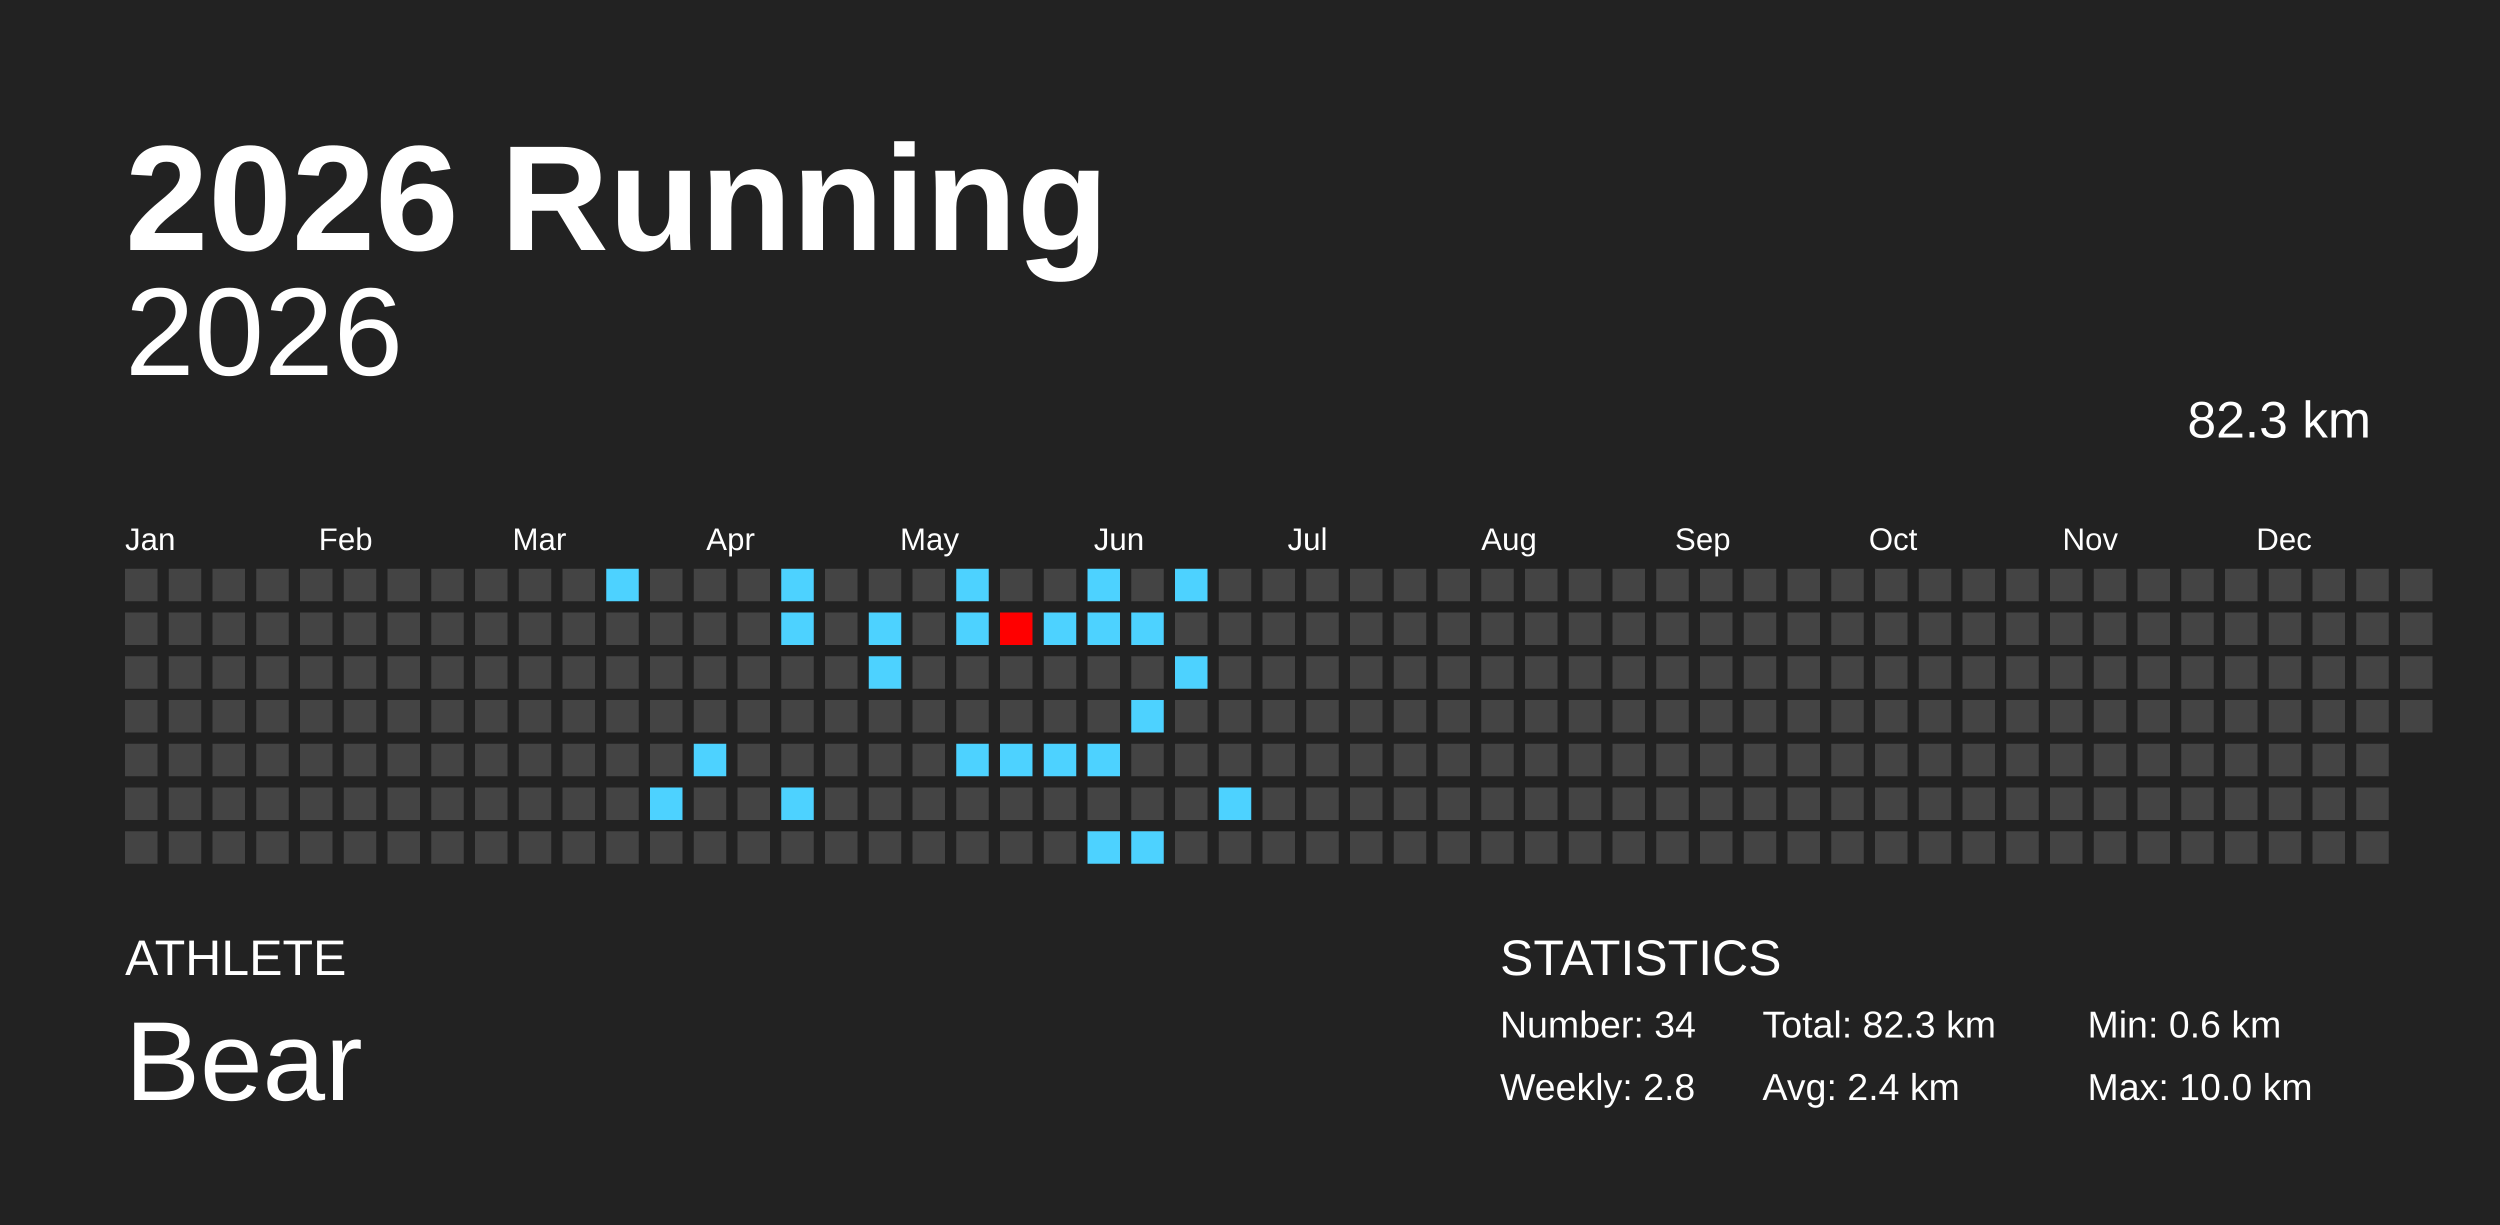
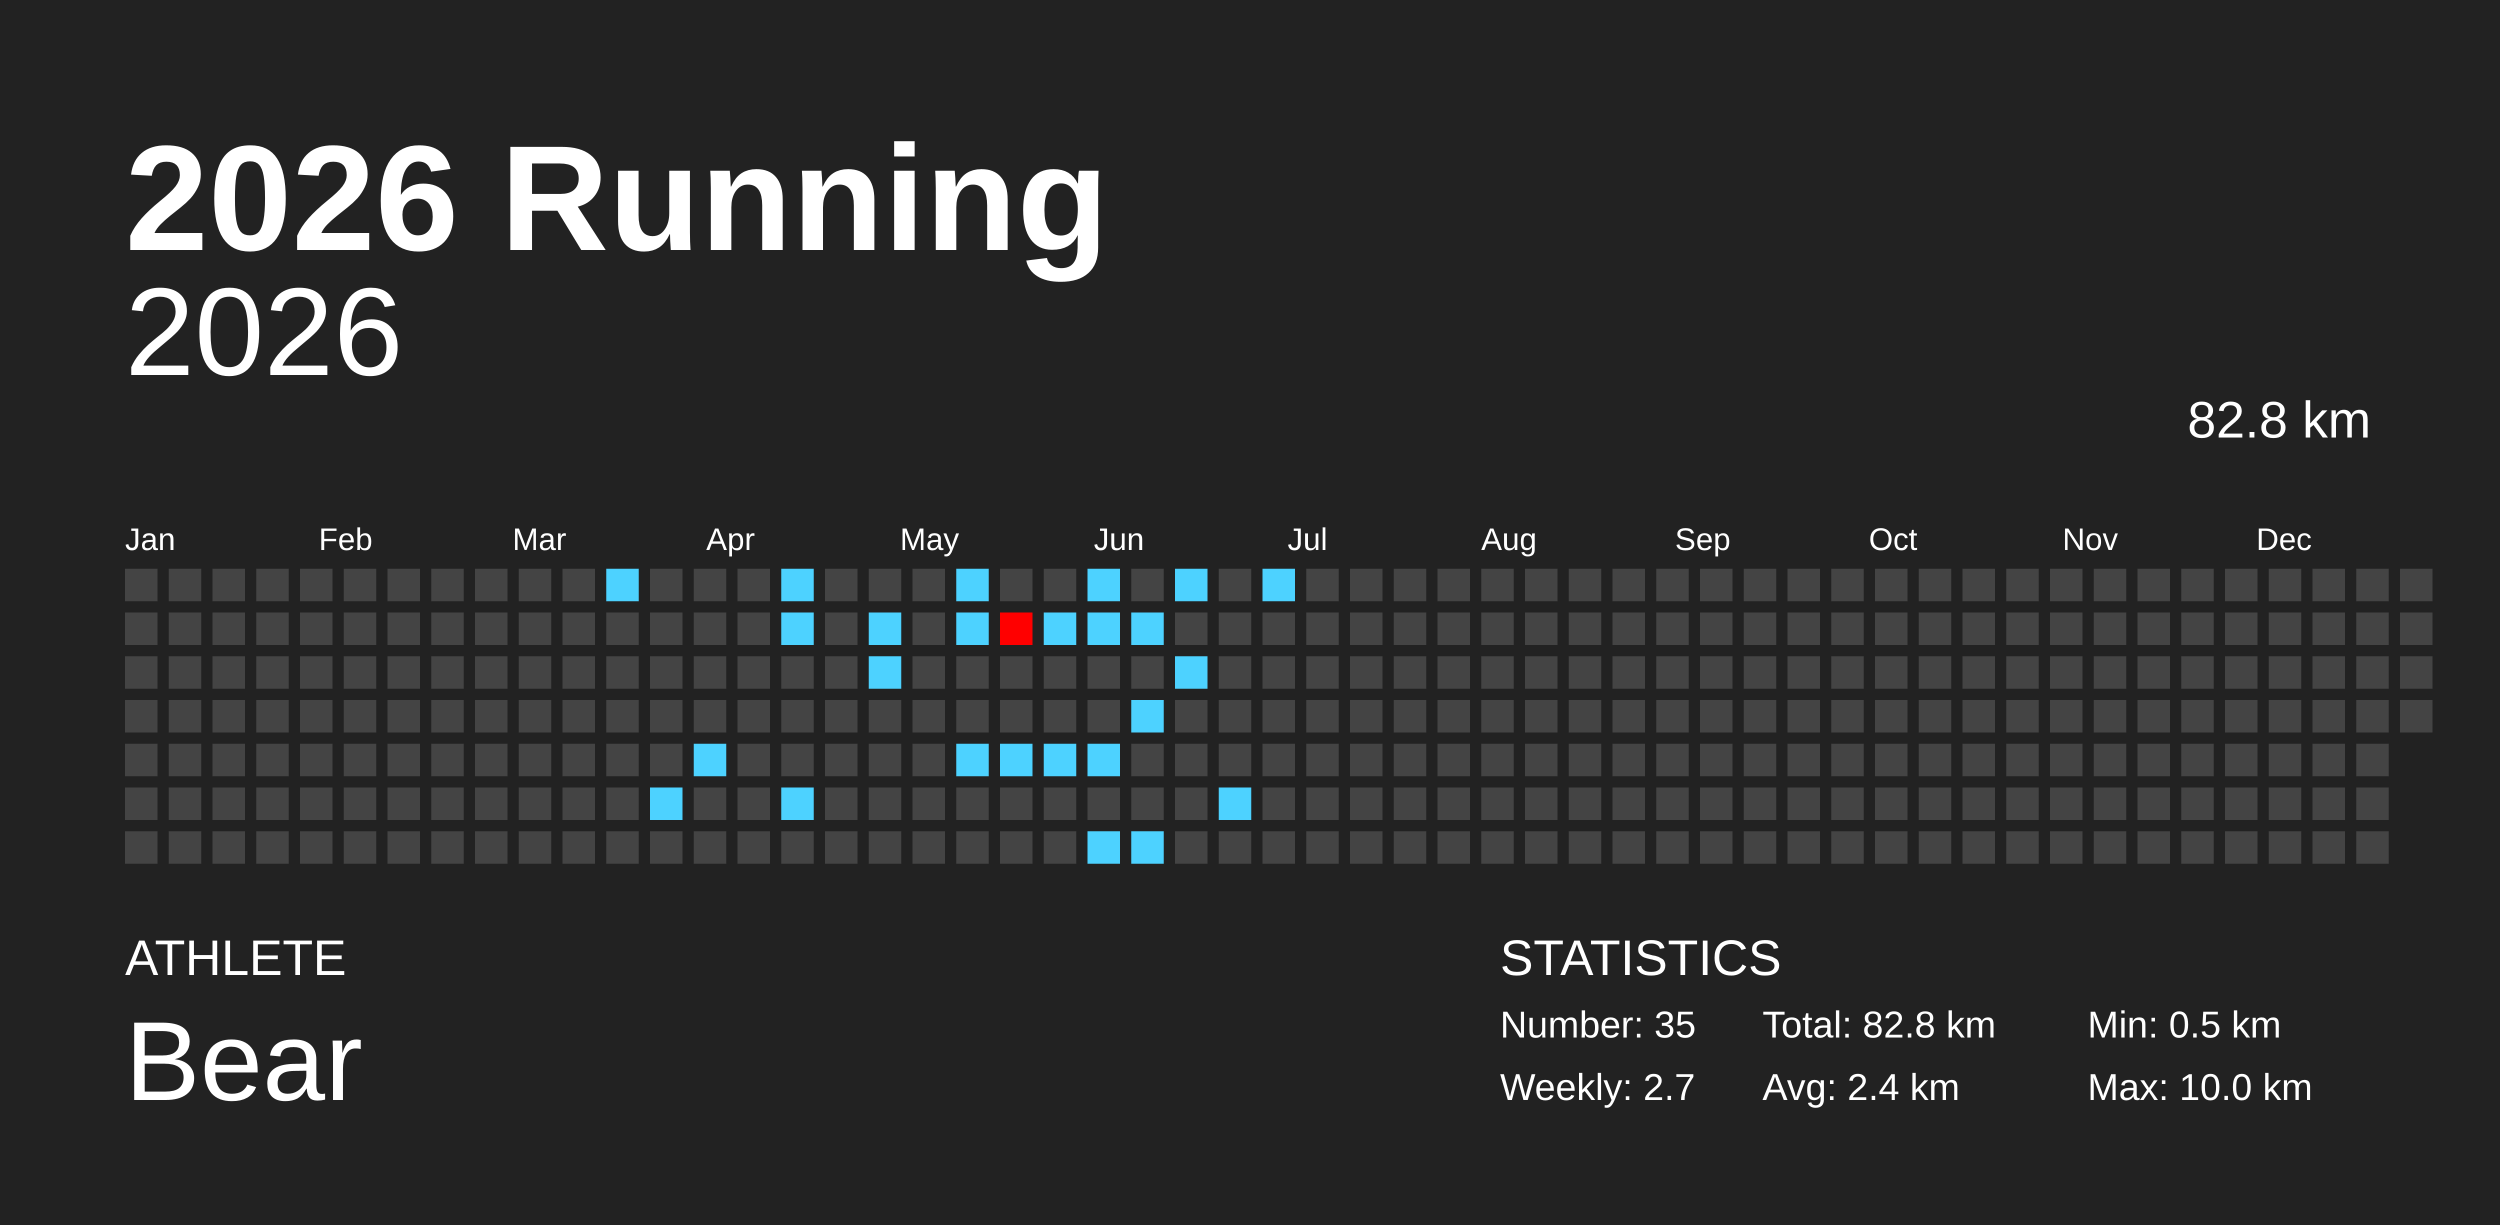
<svg xmlns="http://www.w3.org/2000/svg" baseProfile="full" height="98mm" version="1.1" viewBox="0,0,200,98" width="200mm">
  <defs />
  <rect fill="#222222" height="98" width="200" x="0" y="0" />
  <text fill="#FFFFFF" style="font-size:12px; font-family:Arial; font-weight:bold;" x="10" y="20">2026 Running</text>
  <text fill="#FFFFFF" style="font-size:4px; font-family:Arial" x="10" y="78">ATHLETE</text>
  <text fill="#FFFFFF" style="font-size:9px; font-family:Arial" x="10" y="88">Bear</text>
  <text fill="#FFFFFF" style="font-size:4px; font-family:Arial" x="120" y="78">STATISTICS</text>
-   <text fill="#FFFFFF" style="font-size:3px; font-family:Arial" x="120" y="83">Number: 34</text>
-   <text fill="#FFFFFF" style="font-size:3px; font-family:Arial" x="120" y="88">Weekly: 2.8</text>
-   <text fill="#FFFFFF" style="font-size:3px; font-family:Arial" x="141" y="83">Total: 82.3 km</text>
+   <text fill="#FFFFFF" style="font-size:3px; font-family:Arial" x="120" y="83">Number: 35</text>
+   <text fill="#FFFFFF" style="font-size:3px; font-family:Arial" x="120" y="88">Weekly: 2.7</text>
+   <text fill="#FFFFFF" style="font-size:3px; font-family:Arial" x="141" y="83">Total: 82.8 km</text>
  <text fill="#FFFFFF" style="font-size:3px; font-family:Arial" x="141" y="88">Avg: 2.4 km</text>
-   <text fill="#FFFFFF" style="font-size:3px; font-family:Arial" x="167" y="83">Min: 0.6 km</text>
+   <text fill="#FFFFFF" style="font-size:3px; font-family:Arial" x="167" y="83">Min: 0.5 km</text>
  <text fill="#FFFFFF" style="font-size:3px; font-family:Arial" x="167" y="88">Max: 10.0 km</text>
  <text alignment-baseline="hanging" fill="#FFFFFF" style="font-size:10.0px; font-family:Arial;" x="10" y="30">2026</text>
-   <text alignment-baseline="hanging" fill="#FFFFFF" style="font-size:4.125px; font-family:Arial;" x="175" y="35">82.3 km</text>
+   <text alignment-baseline="hanging" fill="#FFFFFF" style="font-size:4.125px; font-family:Arial;" x="175" y="35">82.8 km</text>
  <text fill="#FFFFFF" style="font-size:2.5px; font-family:Arial" x="10.0" y="44">Jan</text>
  <text fill="#FFFFFF" style="font-size:2.5px; font-family:Arial" x="25.5" y="44">Feb</text>
  <text fill="#FFFFFF" style="font-size:2.5px; font-family:Arial" x="41.0" y="44">Mar</text>
  <text fill="#FFFFFF" style="font-size:2.5px; font-family:Arial" x="56.5" y="44">Apr</text>
  <text fill="#FFFFFF" style="font-size:2.5px; font-family:Arial" x="72.0" y="44">May</text>
  <text fill="#FFFFFF" style="font-size:2.5px; font-family:Arial" x="87.5" y="44">Jun</text>
  <text fill="#FFFFFF" style="font-size:2.5px; font-family:Arial" x="103.0" y="44">Jul</text>
  <text fill="#FFFFFF" style="font-size:2.5px; font-family:Arial" x="118.5" y="44">Aug</text>
  <text fill="#FFFFFF" style="font-size:2.5px; font-family:Arial" x="134.0" y="44">Sep</text>
  <text fill="#FFFFFF" style="font-size:2.5px; font-family:Arial" x="149.5" y="44">Oct</text>
  <text fill="#FFFFFF" style="font-size:2.5px; font-family:Arial" x="165.0" y="44">Nov</text>
  <text fill="#FFFFFF" style="font-size:2.5px; font-family:Arial" x="180.5" y="44">Dec</text>
  <rect fill="#444444" height="2.6" width="2.6" x="10.0" y="45.5" />
  <rect fill="#444444" height="2.6" width="2.6" x="10.0" y="49.0" />
  <rect fill="#444444" height="2.6" width="2.6" x="10.0" y="52.5" />
  <rect fill="#444444" height="2.6" width="2.6" x="10.0" y="56.0" />
  <rect fill="#444444" height="2.6" width="2.6" x="10.0" y="59.5" />
  <rect fill="#444444" height="2.6" width="2.6" x="10.0" y="63.0" />
  <rect fill="#444444" height="2.6" width="2.6" x="10.0" y="66.5" />
  <rect fill="#444444" height="2.6" width="2.6" x="13.5" y="45.5" />
  <rect fill="#444444" height="2.6" width="2.6" x="13.5" y="49.0" />
  <rect fill="#444444" height="2.6" width="2.6" x="13.5" y="52.5" />
  <rect fill="#444444" height="2.6" width="2.6" x="13.5" y="56.0" />
  <rect fill="#444444" height="2.6" width="2.6" x="13.5" y="59.5" />
  <rect fill="#444444" height="2.6" width="2.6" x="13.5" y="63.0" />
  <rect fill="#444444" height="2.6" width="2.6" x="13.5" y="66.5" />
  <rect fill="#444444" height="2.6" width="2.6" x="17.0" y="45.5" />
  <rect fill="#444444" height="2.6" width="2.6" x="17.0" y="49.0" />
  <rect fill="#444444" height="2.6" width="2.6" x="17.0" y="52.5" />
  <rect fill="#444444" height="2.6" width="2.6" x="17.0" y="56.0" />
  <rect fill="#444444" height="2.6" width="2.6" x="17.0" y="59.5" />
  <rect fill="#444444" height="2.6" width="2.6" x="17.0" y="63.0" />
  <rect fill="#444444" height="2.6" width="2.6" x="17.0" y="66.5" />
  <rect fill="#444444" height="2.6" width="2.6" x="20.5" y="45.5" />
  <rect fill="#444444" height="2.6" width="2.6" x="20.5" y="49.0" />
  <rect fill="#444444" height="2.6" width="2.6" x="20.5" y="52.5" />
  <rect fill="#444444" height="2.6" width="2.6" x="20.5" y="56.0" />
  <rect fill="#444444" height="2.6" width="2.6" x="20.5" y="59.5" />
  <rect fill="#444444" height="2.6" width="2.6" x="20.5" y="63.0" />
  <rect fill="#444444" height="2.6" width="2.6" x="20.5" y="66.5" />
  <rect fill="#444444" height="2.6" width="2.6" x="24.0" y="45.5" />
  <rect fill="#444444" height="2.6" width="2.6" x="24.0" y="49.0" />
  <rect fill="#444444" height="2.6" width="2.6" x="24.0" y="52.5" />
  <rect fill="#444444" height="2.6" width="2.6" x="24.0" y="56.0" />
  <rect fill="#444444" height="2.6" width="2.6" x="24.0" y="59.5" />
  <rect fill="#444444" height="2.6" width="2.6" x="24.0" y="63.0" />
  <rect fill="#444444" height="2.6" width="2.6" x="24.0" y="66.5" />
  <rect fill="#444444" height="2.6" width="2.6" x="27.5" y="45.5" />
  <rect fill="#444444" height="2.6" width="2.6" x="27.5" y="49.0" />
  <rect fill="#444444" height="2.6" width="2.6" x="27.5" y="52.5" />
  <rect fill="#444444" height="2.6" width="2.6" x="27.5" y="56.0" />
  <rect fill="#444444" height="2.6" width="2.6" x="27.5" y="59.5" />
  <rect fill="#444444" height="2.6" width="2.6" x="27.5" y="63.0" />
  <rect fill="#444444" height="2.6" width="2.6" x="27.5" y="66.5" />
  <rect fill="#444444" height="2.6" width="2.6" x="31.0" y="45.5" />
  <rect fill="#444444" height="2.6" width="2.6" x="31.0" y="49.0" />
  <rect fill="#444444" height="2.6" width="2.6" x="31.0" y="52.5" />
  <rect fill="#444444" height="2.6" width="2.6" x="31.0" y="56.0" />
  <rect fill="#444444" height="2.6" width="2.6" x="31.0" y="59.5" />
  <rect fill="#444444" height="2.6" width="2.6" x="31.0" y="63.0" />
  <rect fill="#444444" height="2.6" width="2.6" x="31.0" y="66.5" />
  <rect fill="#444444" height="2.6" width="2.6" x="34.5" y="45.5" />
  <rect fill="#444444" height="2.6" width="2.6" x="34.5" y="49.0" />
  <rect fill="#444444" height="2.6" width="2.6" x="34.5" y="52.5" />
  <rect fill="#444444" height="2.6" width="2.6" x="34.5" y="56.0" />
  <rect fill="#444444" height="2.6" width="2.6" x="34.5" y="59.5" />
  <rect fill="#444444" height="2.6" width="2.6" x="34.5" y="63.0" />
  <rect fill="#444444" height="2.6" width="2.6" x="34.5" y="66.5" />
  <rect fill="#444444" height="2.6" width="2.6" x="38.0" y="45.5" />
  <rect fill="#444444" height="2.6" width="2.6" x="38.0" y="49.0" />
  <rect fill="#444444" height="2.6" width="2.6" x="38.0" y="52.5" />
  <rect fill="#444444" height="2.6" width="2.6" x="38.0" y="56.0" />
  <rect fill="#444444" height="2.6" width="2.6" x="38.0" y="59.5" />
  <rect fill="#444444" height="2.6" width="2.6" x="38.0" y="63.0" />
  <rect fill="#444444" height="2.6" width="2.6" x="38.0" y="66.5" />
  <rect fill="#444444" height="2.6" width="2.6" x="41.5" y="45.5" />
  <rect fill="#444444" height="2.6" width="2.6" x="41.5" y="49.0" />
  <rect fill="#444444" height="2.6" width="2.6" x="41.5" y="52.5" />
  <rect fill="#444444" height="2.6" width="2.6" x="41.5" y="56.0" />
  <rect fill="#444444" height="2.6" width="2.6" x="41.5" y="59.5" />
  <rect fill="#444444" height="2.6" width="2.6" x="41.5" y="63.0" />
  <rect fill="#444444" height="2.6" width="2.6" x="41.5" y="66.5" />
  <rect fill="#444444" height="2.6" width="2.6" x="45.0" y="45.5" />
  <rect fill="#444444" height="2.6" width="2.6" x="45.0" y="49.0" />
  <rect fill="#444444" height="2.6" width="2.6" x="45.0" y="52.5" />
  <rect fill="#444444" height="2.6" width="2.6" x="45.0" y="56.0" />
  <rect fill="#444444" height="2.6" width="2.6" x="45.0" y="59.5" />
  <rect fill="#444444" height="2.6" width="2.6" x="45.0" y="63.0" />
  <rect fill="#444444" height="2.6" width="2.6" x="45.0" y="66.5" />
  <rect fill="#4dd2ff" height="2.6" width="2.6" x="48.5" y="45.5" />
  <rect fill="#444444" height="2.6" width="2.6" x="48.5" y="49.0" />
  <rect fill="#444444" height="2.6" width="2.6" x="48.5" y="52.5" />
  <rect fill="#444444" height="2.6" width="2.6" x="48.5" y="56.0" />
  <rect fill="#444444" height="2.6" width="2.6" x="48.5" y="59.5" />
  <rect fill="#444444" height="2.6" width="2.6" x="48.5" y="63.0" />
  <rect fill="#444444" height="2.6" width="2.6" x="48.5" y="66.5" />
  <rect fill="#444444" height="2.6" width="2.6" x="52.0" y="45.5" />
  <rect fill="#444444" height="2.6" width="2.6" x="52.0" y="49.0" />
  <rect fill="#444444" height="2.6" width="2.6" x="52.0" y="52.5" />
  <rect fill="#444444" height="2.6" width="2.6" x="52.0" y="56.0" />
  <rect fill="#444444" height="2.6" width="2.6" x="52.0" y="59.5" />
  <rect fill="#4dd2ff" height="2.6" width="2.6" x="52.0" y="63.0" />
  <rect fill="#444444" height="2.6" width="2.6" x="52.0" y="66.5" />
  <rect fill="#444444" height="2.6" width="2.6" x="55.5" y="45.5" />
  <rect fill="#444444" height="2.6" width="2.6" x="55.5" y="49.0" />
  <rect fill="#444444" height="2.6" width="2.6" x="55.5" y="52.5" />
  <rect fill="#444444" height="2.6" width="2.6" x="55.5" y="56.0" />
  <rect fill="#4dd2ff" height="2.6" width="2.6" x="55.5" y="59.5" />
  <rect fill="#444444" height="2.6" width="2.6" x="55.5" y="63.0" />
  <rect fill="#444444" height="2.6" width="2.6" x="55.5" y="66.5" />
  <rect fill="#444444" height="2.6" width="2.6" x="59.0" y="45.5" />
  <rect fill="#444444" height="2.6" width="2.6" x="59.0" y="49.0" />
  <rect fill="#444444" height="2.6" width="2.6" x="59.0" y="52.5" />
  <rect fill="#444444" height="2.6" width="2.6" x="59.0" y="56.0" />
  <rect fill="#444444" height="2.6" width="2.6" x="59.0" y="59.5" />
  <rect fill="#444444" height="2.6" width="2.6" x="59.0" y="63.0" />
  <rect fill="#444444" height="2.6" width="2.6" x="59.0" y="66.5" />
  <rect fill="#4dd2ff" height="2.6" width="2.6" x="62.5" y="45.5" />
  <rect fill="#4dd2ff" height="2.6" width="2.6" x="62.5" y="49.0" />
  <rect fill="#444444" height="2.6" width="2.6" x="62.5" y="52.5" />
  <rect fill="#444444" height="2.6" width="2.6" x="62.5" y="56.0" />
  <rect fill="#444444" height="2.6" width="2.6" x="62.5" y="59.5" />
  <rect fill="#4dd2ff" height="2.6" width="2.6" x="62.5" y="63.0" />
  <rect fill="#444444" height="2.6" width="2.6" x="62.5" y="66.5" />
  <rect fill="#444444" height="2.6" width="2.6" x="66.0" y="45.5" />
  <rect fill="#444444" height="2.6" width="2.6" x="66.0" y="49.0" />
  <rect fill="#444444" height="2.6" width="2.6" x="66.0" y="52.5" />
  <rect fill="#444444" height="2.6" width="2.6" x="66.0" y="56.0" />
  <rect fill="#444444" height="2.6" width="2.6" x="66.0" y="59.5" />
  <rect fill="#444444" height="2.6" width="2.6" x="66.0" y="63.0" />
  <rect fill="#444444" height="2.6" width="2.6" x="66.0" y="66.5" />
  <rect fill="#444444" height="2.6" width="2.6" x="69.5" y="45.5" />
  <rect fill="#4dd2ff" height="2.6" width="2.6" x="69.5" y="49.0" />
  <rect fill="#4dd2ff" height="2.6" width="2.6" x="69.5" y="52.5" />
  <rect fill="#444444" height="2.6" width="2.6" x="69.5" y="56.0" />
  <rect fill="#444444" height="2.6" width="2.6" x="69.5" y="59.5" />
  <rect fill="#444444" height="2.6" width="2.6" x="69.5" y="63.0" />
  <rect fill="#444444" height="2.6" width="2.6" x="69.5" y="66.5" />
  <rect fill="#444444" height="2.6" width="2.6" x="73.0" y="45.5" />
  <rect fill="#444444" height="2.6" width="2.6" x="73.0" y="49.0" />
  <rect fill="#444444" height="2.6" width="2.6" x="73.0" y="52.5" />
  <rect fill="#444444" height="2.6" width="2.6" x="73.0" y="56.0" />
  <rect fill="#444444" height="2.6" width="2.6" x="73.0" y="59.5" />
  <rect fill="#444444" height="2.6" width="2.6" x="73.0" y="63.0" />
  <rect fill="#444444" height="2.6" width="2.6" x="73.0" y="66.5" />
  <rect fill="#4dd2ff" height="2.6" width="2.6" x="76.5" y="45.5" />
  <rect fill="#4dd2ff" height="2.6" width="2.6" x="76.5" y="49.0" />
  <rect fill="#444444" height="2.6" width="2.6" x="76.5" y="52.5" />
  <rect fill="#444444" height="2.6" width="2.6" x="76.5" y="56.0" />
  <rect fill="#4dd2ff" height="2.6" width="2.6" x="76.5" y="59.5" />
  <rect fill="#444444" height="2.6" width="2.6" x="76.5" y="63.0" />
  <rect fill="#444444" height="2.6" width="2.6" x="76.5" y="66.5" />
  <rect fill="#444444" height="2.6" width="2.6" x="80.0" y="45.5" />
  <rect fill="#ff0000" height="2.6" width="2.6" x="80.0" y="49.0" />
  <rect fill="#444444" height="2.6" width="2.6" x="80.0" y="52.5" />
  <rect fill="#444444" height="2.6" width="2.6" x="80.0" y="56.0" />
  <rect fill="#4dd2ff" height="2.6" width="2.6" x="80.0" y="59.5" />
  <rect fill="#444444" height="2.6" width="2.6" x="80.0" y="63.0" />
  <rect fill="#444444" height="2.6" width="2.6" x="80.0" y="66.5" />
  <rect fill="#444444" height="2.6" width="2.6" x="83.5" y="45.5" />
  <rect fill="#4dd2ff" height="2.6" width="2.6" x="83.5" y="49.0" />
  <rect fill="#444444" height="2.6" width="2.6" x="83.5" y="52.5" />
  <rect fill="#444444" height="2.6" width="2.6" x="83.5" y="56.0" />
  <rect fill="#4dd2ff" height="2.6" width="2.6" x="83.5" y="59.5" />
  <rect fill="#444444" height="2.6" width="2.6" x="83.5" y="63.0" />
  <rect fill="#444444" height="2.6" width="2.6" x="83.5" y="66.5" />
  <rect fill="#4dd2ff" height="2.6" width="2.6" x="87.0" y="45.5" />
  <rect fill="#4dd2ff" height="2.6" width="2.6" x="87.0" y="49.0" />
  <rect fill="#444444" height="2.6" width="2.6" x="87.0" y="52.5" />
  <rect fill="#444444" height="2.6" width="2.6" x="87.0" y="56.0" />
  <rect fill="#4dd2ff" height="2.6" width="2.6" x="87.0" y="59.5" />
  <rect fill="#444444" height="2.6" width="2.6" x="87.0" y="63.0" />
  <rect fill="#4dd2ff" height="2.6" width="2.6" x="87.0" y="66.5" />
  <rect fill="#444444" height="2.6" width="2.6" x="90.5" y="45.5" />
  <rect fill="#4dd2ff" height="2.6" width="2.6" x="90.5" y="49.0" />
  <rect fill="#444444" height="2.6" width="2.6" x="90.5" y="52.5" />
  <rect fill="#4dd2ff" height="2.6" width="2.6" x="90.5" y="56.0" />
  <rect fill="#444444" height="2.6" width="2.6" x="90.5" y="59.5" />
  <rect fill="#444444" height="2.6" width="2.6" x="90.5" y="63.0" />
  <rect fill="#4dd2ff" height="2.6" width="2.6" x="90.5" y="66.5" />
  <rect fill="#4dd2ff" height="2.6" width="2.6" x="94.0" y="45.5" />
  <rect fill="#444444" height="2.6" width="2.6" x="94.0" y="49.0" />
  <rect fill="#4dd2ff" height="2.6" width="2.6" x="94.0" y="52.5" />
  <rect fill="#444444" height="2.6" width="2.6" x="94.0" y="56.0" />
  <rect fill="#444444" height="2.6" width="2.6" x="94.0" y="59.5" />
  <rect fill="#444444" height="2.6" width="2.6" x="94.0" y="63.0" />
  <rect fill="#444444" height="2.6" width="2.6" x="94.0" y="66.5" />
  <rect fill="#444444" height="2.6" width="2.6" x="97.5" y="45.5" />
  <rect fill="#444444" height="2.6" width="2.6" x="97.5" y="49.0" />
  <rect fill="#444444" height="2.6" width="2.6" x="97.5" y="52.5" />
  <rect fill="#444444" height="2.6" width="2.6" x="97.5" y="56.0" />
  <rect fill="#444444" height="2.6" width="2.6" x="97.5" y="59.5" />
  <rect fill="#4dd2ff" height="2.6" width="2.6" x="97.5" y="63.0" />
  <rect fill="#444444" height="2.6" width="2.6" x="97.5" y="66.5" />
-   <rect fill="#444444" height="2.6" width="2.6" x="101.0" y="45.5" />
+   <rect fill="#4dd2ff" height="2.6" width="2.6" x="101.0" y="45.5" />
  <rect fill="#444444" height="2.6" width="2.6" x="101.0" y="49.0" />
  <rect fill="#444444" height="2.6" width="2.6" x="101.0" y="52.5" />
  <rect fill="#444444" height="2.6" width="2.6" x="101.0" y="56.0" />
  <rect fill="#444444" height="2.6" width="2.6" x="101.0" y="59.5" />
  <rect fill="#444444" height="2.6" width="2.6" x="101.0" y="63.0" />
  <rect fill="#444444" height="2.6" width="2.6" x="101.0" y="66.5" />
  <rect fill="#444444" height="2.6" width="2.6" x="104.5" y="45.5" />
  <rect fill="#444444" height="2.6" width="2.6" x="104.5" y="49.0" />
  <rect fill="#444444" height="2.6" width="2.6" x="104.5" y="52.5" />
  <rect fill="#444444" height="2.6" width="2.6" x="104.5" y="56.0" />
  <rect fill="#444444" height="2.6" width="2.6" x="104.5" y="59.5" />
  <rect fill="#444444" height="2.6" width="2.6" x="104.5" y="63.0" />
  <rect fill="#444444" height="2.6" width="2.6" x="104.5" y="66.5" />
  <rect fill="#444444" height="2.6" width="2.6" x="108.0" y="45.5" />
  <rect fill="#444444" height="2.6" width="2.6" x="108.0" y="49.0" />
  <rect fill="#444444" height="2.6" width="2.6" x="108.0" y="52.5" />
  <rect fill="#444444" height="2.6" width="2.6" x="108.0" y="56.0" />
  <rect fill="#444444" height="2.6" width="2.6" x="108.0" y="59.5" />
  <rect fill="#444444" height="2.6" width="2.6" x="108.0" y="63.0" />
  <rect fill="#444444" height="2.6" width="2.6" x="108.0" y="66.5" />
  <rect fill="#444444" height="2.6" width="2.6" x="111.5" y="45.5" />
  <rect fill="#444444" height="2.6" width="2.6" x="111.5" y="49.0" />
  <rect fill="#444444" height="2.6" width="2.6" x="111.5" y="52.5" />
  <rect fill="#444444" height="2.6" width="2.6" x="111.5" y="56.0" />
  <rect fill="#444444" height="2.6" width="2.6" x="111.5" y="59.5" />
  <rect fill="#444444" height="2.6" width="2.6" x="111.5" y="63.0" />
  <rect fill="#444444" height="2.6" width="2.6" x="111.5" y="66.5" />
  <rect fill="#444444" height="2.6" width="2.6" x="115.0" y="45.5" />
  <rect fill="#444444" height="2.6" width="2.6" x="115.0" y="49.0" />
  <rect fill="#444444" height="2.6" width="2.6" x="115.0" y="52.5" />
  <rect fill="#444444" height="2.6" width="2.6" x="115.0" y="56.0" />
  <rect fill="#444444" height="2.6" width="2.6" x="115.0" y="59.5" />
  <rect fill="#444444" height="2.6" width="2.6" x="115.0" y="63.0" />
  <rect fill="#444444" height="2.6" width="2.6" x="115.0" y="66.5" />
  <rect fill="#444444" height="2.6" width="2.6" x="118.5" y="45.5" />
  <rect fill="#444444" height="2.6" width="2.6" x="118.5" y="49.0" />
  <rect fill="#444444" height="2.6" width="2.6" x="118.5" y="52.5" />
  <rect fill="#444444" height="2.6" width="2.6" x="118.5" y="56.0" />
  <rect fill="#444444" height="2.6" width="2.6" x="118.5" y="59.5" />
  <rect fill="#444444" height="2.6" width="2.6" x="118.5" y="63.0" />
  <rect fill="#444444" height="2.6" width="2.6" x="118.5" y="66.5" />
  <rect fill="#444444" height="2.6" width="2.6" x="122.0" y="45.5" />
  <rect fill="#444444" height="2.6" width="2.6" x="122.0" y="49.0" />
  <rect fill="#444444" height="2.6" width="2.6" x="122.0" y="52.5" />
  <rect fill="#444444" height="2.6" width="2.6" x="122.0" y="56.0" />
  <rect fill="#444444" height="2.6" width="2.6" x="122.0" y="59.5" />
  <rect fill="#444444" height="2.6" width="2.6" x="122.0" y="63.0" />
  <rect fill="#444444" height="2.6" width="2.6" x="122.0" y="66.5" />
  <rect fill="#444444" height="2.6" width="2.6" x="125.5" y="45.5" />
  <rect fill="#444444" height="2.6" width="2.6" x="125.5" y="49.0" />
  <rect fill="#444444" height="2.6" width="2.6" x="125.5" y="52.5" />
  <rect fill="#444444" height="2.6" width="2.6" x="125.5" y="56.0" />
  <rect fill="#444444" height="2.6" width="2.6" x="125.5" y="59.5" />
  <rect fill="#444444" height="2.6" width="2.6" x="125.5" y="63.0" />
  <rect fill="#444444" height="2.6" width="2.6" x="125.5" y="66.5" />
  <rect fill="#444444" height="2.6" width="2.6" x="129.0" y="45.5" />
  <rect fill="#444444" height="2.6" width="2.6" x="129.0" y="49.0" />
  <rect fill="#444444" height="2.6" width="2.6" x="129.0" y="52.5" />
  <rect fill="#444444" height="2.6" width="2.6" x="129.0" y="56.0" />
  <rect fill="#444444" height="2.6" width="2.6" x="129.0" y="59.5" />
  <rect fill="#444444" height="2.6" width="2.6" x="129.0" y="63.0" />
  <rect fill="#444444" height="2.6" width="2.6" x="129.0" y="66.5" />
  <rect fill="#444444" height="2.6" width="2.6" x="132.5" y="45.5" />
  <rect fill="#444444" height="2.6" width="2.6" x="132.5" y="49.0" />
  <rect fill="#444444" height="2.6" width="2.6" x="132.5" y="52.5" />
  <rect fill="#444444" height="2.6" width="2.6" x="132.5" y="56.0" />
  <rect fill="#444444" height="2.6" width="2.6" x="132.5" y="59.5" />
  <rect fill="#444444" height="2.6" width="2.6" x="132.5" y="63.0" />
  <rect fill="#444444" height="2.6" width="2.6" x="132.5" y="66.5" />
  <rect fill="#444444" height="2.6" width="2.6" x="136.0" y="45.5" />
  <rect fill="#444444" height="2.6" width="2.6" x="136.0" y="49.0" />
  <rect fill="#444444" height="2.6" width="2.6" x="136.0" y="52.5" />
  <rect fill="#444444" height="2.6" width="2.6" x="136.0" y="56.0" />
  <rect fill="#444444" height="2.6" width="2.6" x="136.0" y="59.5" />
  <rect fill="#444444" height="2.6" width="2.6" x="136.0" y="63.0" />
  <rect fill="#444444" height="2.6" width="2.6" x="136.0" y="66.5" />
  <rect fill="#444444" height="2.6" width="2.6" x="139.5" y="45.5" />
  <rect fill="#444444" height="2.6" width="2.6" x="139.5" y="49.0" />
  <rect fill="#444444" height="2.6" width="2.6" x="139.5" y="52.5" />
  <rect fill="#444444" height="2.6" width="2.6" x="139.5" y="56.0" />
  <rect fill="#444444" height="2.6" width="2.6" x="139.5" y="59.5" />
  <rect fill="#444444" height="2.6" width="2.6" x="139.5" y="63.0" />
  <rect fill="#444444" height="2.6" width="2.6" x="139.5" y="66.5" />
  <rect fill="#444444" height="2.6" width="2.6" x="143.0" y="45.5" />
  <rect fill="#444444" height="2.6" width="2.6" x="143.0" y="49.0" />
  <rect fill="#444444" height="2.6" width="2.6" x="143.0" y="52.5" />
  <rect fill="#444444" height="2.6" width="2.6" x="143.0" y="56.0" />
  <rect fill="#444444" height="2.6" width="2.6" x="143.0" y="59.5" />
  <rect fill="#444444" height="2.6" width="2.6" x="143.0" y="63.0" />
  <rect fill="#444444" height="2.6" width="2.6" x="143.0" y="66.5" />
  <rect fill="#444444" height="2.6" width="2.6" x="146.5" y="45.5" />
  <rect fill="#444444" height="2.6" width="2.6" x="146.5" y="49.0" />
  <rect fill="#444444" height="2.6" width="2.6" x="146.5" y="52.5" />
  <rect fill="#444444" height="2.6" width="2.6" x="146.5" y="56.0" />
  <rect fill="#444444" height="2.6" width="2.6" x="146.5" y="59.5" />
  <rect fill="#444444" height="2.6" width="2.6" x="146.5" y="63.0" />
  <rect fill="#444444" height="2.6" width="2.6" x="146.5" y="66.5" />
  <rect fill="#444444" height="2.6" width="2.6" x="150.0" y="45.5" />
  <rect fill="#444444" height="2.6" width="2.6" x="150.0" y="49.0" />
  <rect fill="#444444" height="2.6" width="2.6" x="150.0" y="52.5" />
  <rect fill="#444444" height="2.6" width="2.6" x="150.0" y="56.0" />
  <rect fill="#444444" height="2.6" width="2.6" x="150.0" y="59.5" />
  <rect fill="#444444" height="2.6" width="2.6" x="150.0" y="63.0" />
  <rect fill="#444444" height="2.6" width="2.6" x="150.0" y="66.5" />
  <rect fill="#444444" height="2.6" width="2.6" x="153.5" y="45.5" />
  <rect fill="#444444" height="2.6" width="2.6" x="153.5" y="49.0" />
  <rect fill="#444444" height="2.6" width="2.6" x="153.5" y="52.5" />
  <rect fill="#444444" height="2.6" width="2.6" x="153.5" y="56.0" />
  <rect fill="#444444" height="2.6" width="2.6" x="153.5" y="59.5" />
  <rect fill="#444444" height="2.6" width="2.6" x="153.5" y="63.0" />
  <rect fill="#444444" height="2.6" width="2.6" x="153.5" y="66.5" />
  <rect fill="#444444" height="2.6" width="2.6" x="157.0" y="45.5" />
  <rect fill="#444444" height="2.6" width="2.6" x="157.0" y="49.0" />
  <rect fill="#444444" height="2.6" width="2.6" x="157.0" y="52.5" />
  <rect fill="#444444" height="2.6" width="2.6" x="157.0" y="56.0" />
  <rect fill="#444444" height="2.6" width="2.6" x="157.0" y="59.5" />
  <rect fill="#444444" height="2.6" width="2.6" x="157.0" y="63.0" />
  <rect fill="#444444" height="2.6" width="2.6" x="157.0" y="66.5" />
  <rect fill="#444444" height="2.6" width="2.6" x="160.5" y="45.5" />
  <rect fill="#444444" height="2.6" width="2.6" x="160.5" y="49.0" />
  <rect fill="#444444" height="2.6" width="2.6" x="160.5" y="52.5" />
  <rect fill="#444444" height="2.6" width="2.6" x="160.5" y="56.0" />
  <rect fill="#444444" height="2.6" width="2.6" x="160.5" y="59.5" />
  <rect fill="#444444" height="2.6" width="2.6" x="160.5" y="63.0" />
  <rect fill="#444444" height="2.6" width="2.6" x="160.5" y="66.5" />
  <rect fill="#444444" height="2.6" width="2.6" x="164.0" y="45.5" />
  <rect fill="#444444" height="2.6" width="2.6" x="164.0" y="49.0" />
  <rect fill="#444444" height="2.6" width="2.6" x="164.0" y="52.5" />
  <rect fill="#444444" height="2.6" width="2.6" x="164.0" y="56.0" />
  <rect fill="#444444" height="2.6" width="2.6" x="164.0" y="59.5" />
  <rect fill="#444444" height="2.6" width="2.6" x="164.0" y="63.0" />
  <rect fill="#444444" height="2.6" width="2.6" x="164.0" y="66.5" />
  <rect fill="#444444" height="2.6" width="2.6" x="167.5" y="45.5" />
  <rect fill="#444444" height="2.6" width="2.6" x="167.5" y="49.0" />
  <rect fill="#444444" height="2.6" width="2.6" x="167.5" y="52.5" />
  <rect fill="#444444" height="2.6" width="2.6" x="167.5" y="56.0" />
  <rect fill="#444444" height="2.6" width="2.6" x="167.5" y="59.5" />
  <rect fill="#444444" height="2.6" width="2.6" x="167.5" y="63.0" />
  <rect fill="#444444" height="2.6" width="2.6" x="167.5" y="66.5" />
  <rect fill="#444444" height="2.6" width="2.6" x="171.0" y="45.5" />
  <rect fill="#444444" height="2.6" width="2.6" x="171.0" y="49.0" />
  <rect fill="#444444" height="2.6" width="2.6" x="171.0" y="52.5" />
  <rect fill="#444444" height="2.6" width="2.6" x="171.0" y="56.0" />
  <rect fill="#444444" height="2.6" width="2.6" x="171.0" y="59.5" />
  <rect fill="#444444" height="2.6" width="2.6" x="171.0" y="63.0" />
  <rect fill="#444444" height="2.6" width="2.6" x="171.0" y="66.5" />
  <rect fill="#444444" height="2.6" width="2.6" x="174.5" y="45.5" />
  <rect fill="#444444" height="2.6" width="2.6" x="174.5" y="49.0" />
  <rect fill="#444444" height="2.6" width="2.6" x="174.5" y="52.5" />
  <rect fill="#444444" height="2.6" width="2.6" x="174.5" y="56.0" />
  <rect fill="#444444" height="2.6" width="2.6" x="174.5" y="59.5" />
  <rect fill="#444444" height="2.6" width="2.6" x="174.5" y="63.0" />
  <rect fill="#444444" height="2.6" width="2.6" x="174.5" y="66.5" />
  <rect fill="#444444" height="2.6" width="2.6" x="178.0" y="45.5" />
  <rect fill="#444444" height="2.6" width="2.6" x="178.0" y="49.0" />
  <rect fill="#444444" height="2.6" width="2.6" x="178.0" y="52.5" />
  <rect fill="#444444" height="2.6" width="2.6" x="178.0" y="56.0" />
  <rect fill="#444444" height="2.6" width="2.6" x="178.0" y="59.5" />
  <rect fill="#444444" height="2.6" width="2.6" x="178.0" y="63.0" />
  <rect fill="#444444" height="2.6" width="2.6" x="178.0" y="66.5" />
  <rect fill="#444444" height="2.6" width="2.6" x="181.5" y="45.5" />
  <rect fill="#444444" height="2.6" width="2.6" x="181.5" y="49.0" />
  <rect fill="#444444" height="2.6" width="2.6" x="181.5" y="52.5" />
  <rect fill="#444444" height="2.6" width="2.6" x="181.5" y="56.0" />
  <rect fill="#444444" height="2.6" width="2.6" x="181.5" y="59.5" />
  <rect fill="#444444" height="2.6" width="2.6" x="181.5" y="63.0" />
  <rect fill="#444444" height="2.6" width="2.6" x="181.5" y="66.5" />
  <rect fill="#444444" height="2.6" width="2.6" x="185.0" y="45.5" />
  <rect fill="#444444" height="2.6" width="2.6" x="185.0" y="49.0" />
  <rect fill="#444444" height="2.6" width="2.6" x="185.0" y="52.5" />
  <rect fill="#444444" height="2.6" width="2.6" x="185.0" y="56.0" />
  <rect fill="#444444" height="2.6" width="2.6" x="185.0" y="59.5" />
  <rect fill="#444444" height="2.6" width="2.6" x="185.0" y="63.0" />
  <rect fill="#444444" height="2.6" width="2.6" x="185.0" y="66.5" />
  <rect fill="#444444" height="2.6" width="2.6" x="188.5" y="45.5" />
  <rect fill="#444444" height="2.6" width="2.6" x="188.5" y="49.0" />
  <rect fill="#444444" height="2.6" width="2.6" x="188.5" y="52.5" />
  <rect fill="#444444" height="2.6" width="2.6" x="188.5" y="56.0" />
  <rect fill="#444444" height="2.6" width="2.6" x="188.5" y="59.5" />
  <rect fill="#444444" height="2.6" width="2.6" x="188.5" y="63.0" />
  <rect fill="#444444" height="2.6" width="2.6" x="188.5" y="66.5" />
  <rect fill="#444444" height="2.6" width="2.6" x="192.0" y="45.5" />
  <rect fill="#444444" height="2.6" width="2.6" x="192.0" y="49.0" />
  <rect fill="#444444" height="2.6" width="2.6" x="192.0" y="52.5" />
  <rect fill="#444444" height="2.6" width="2.6" x="192.0" y="56.0" />
</svg>
